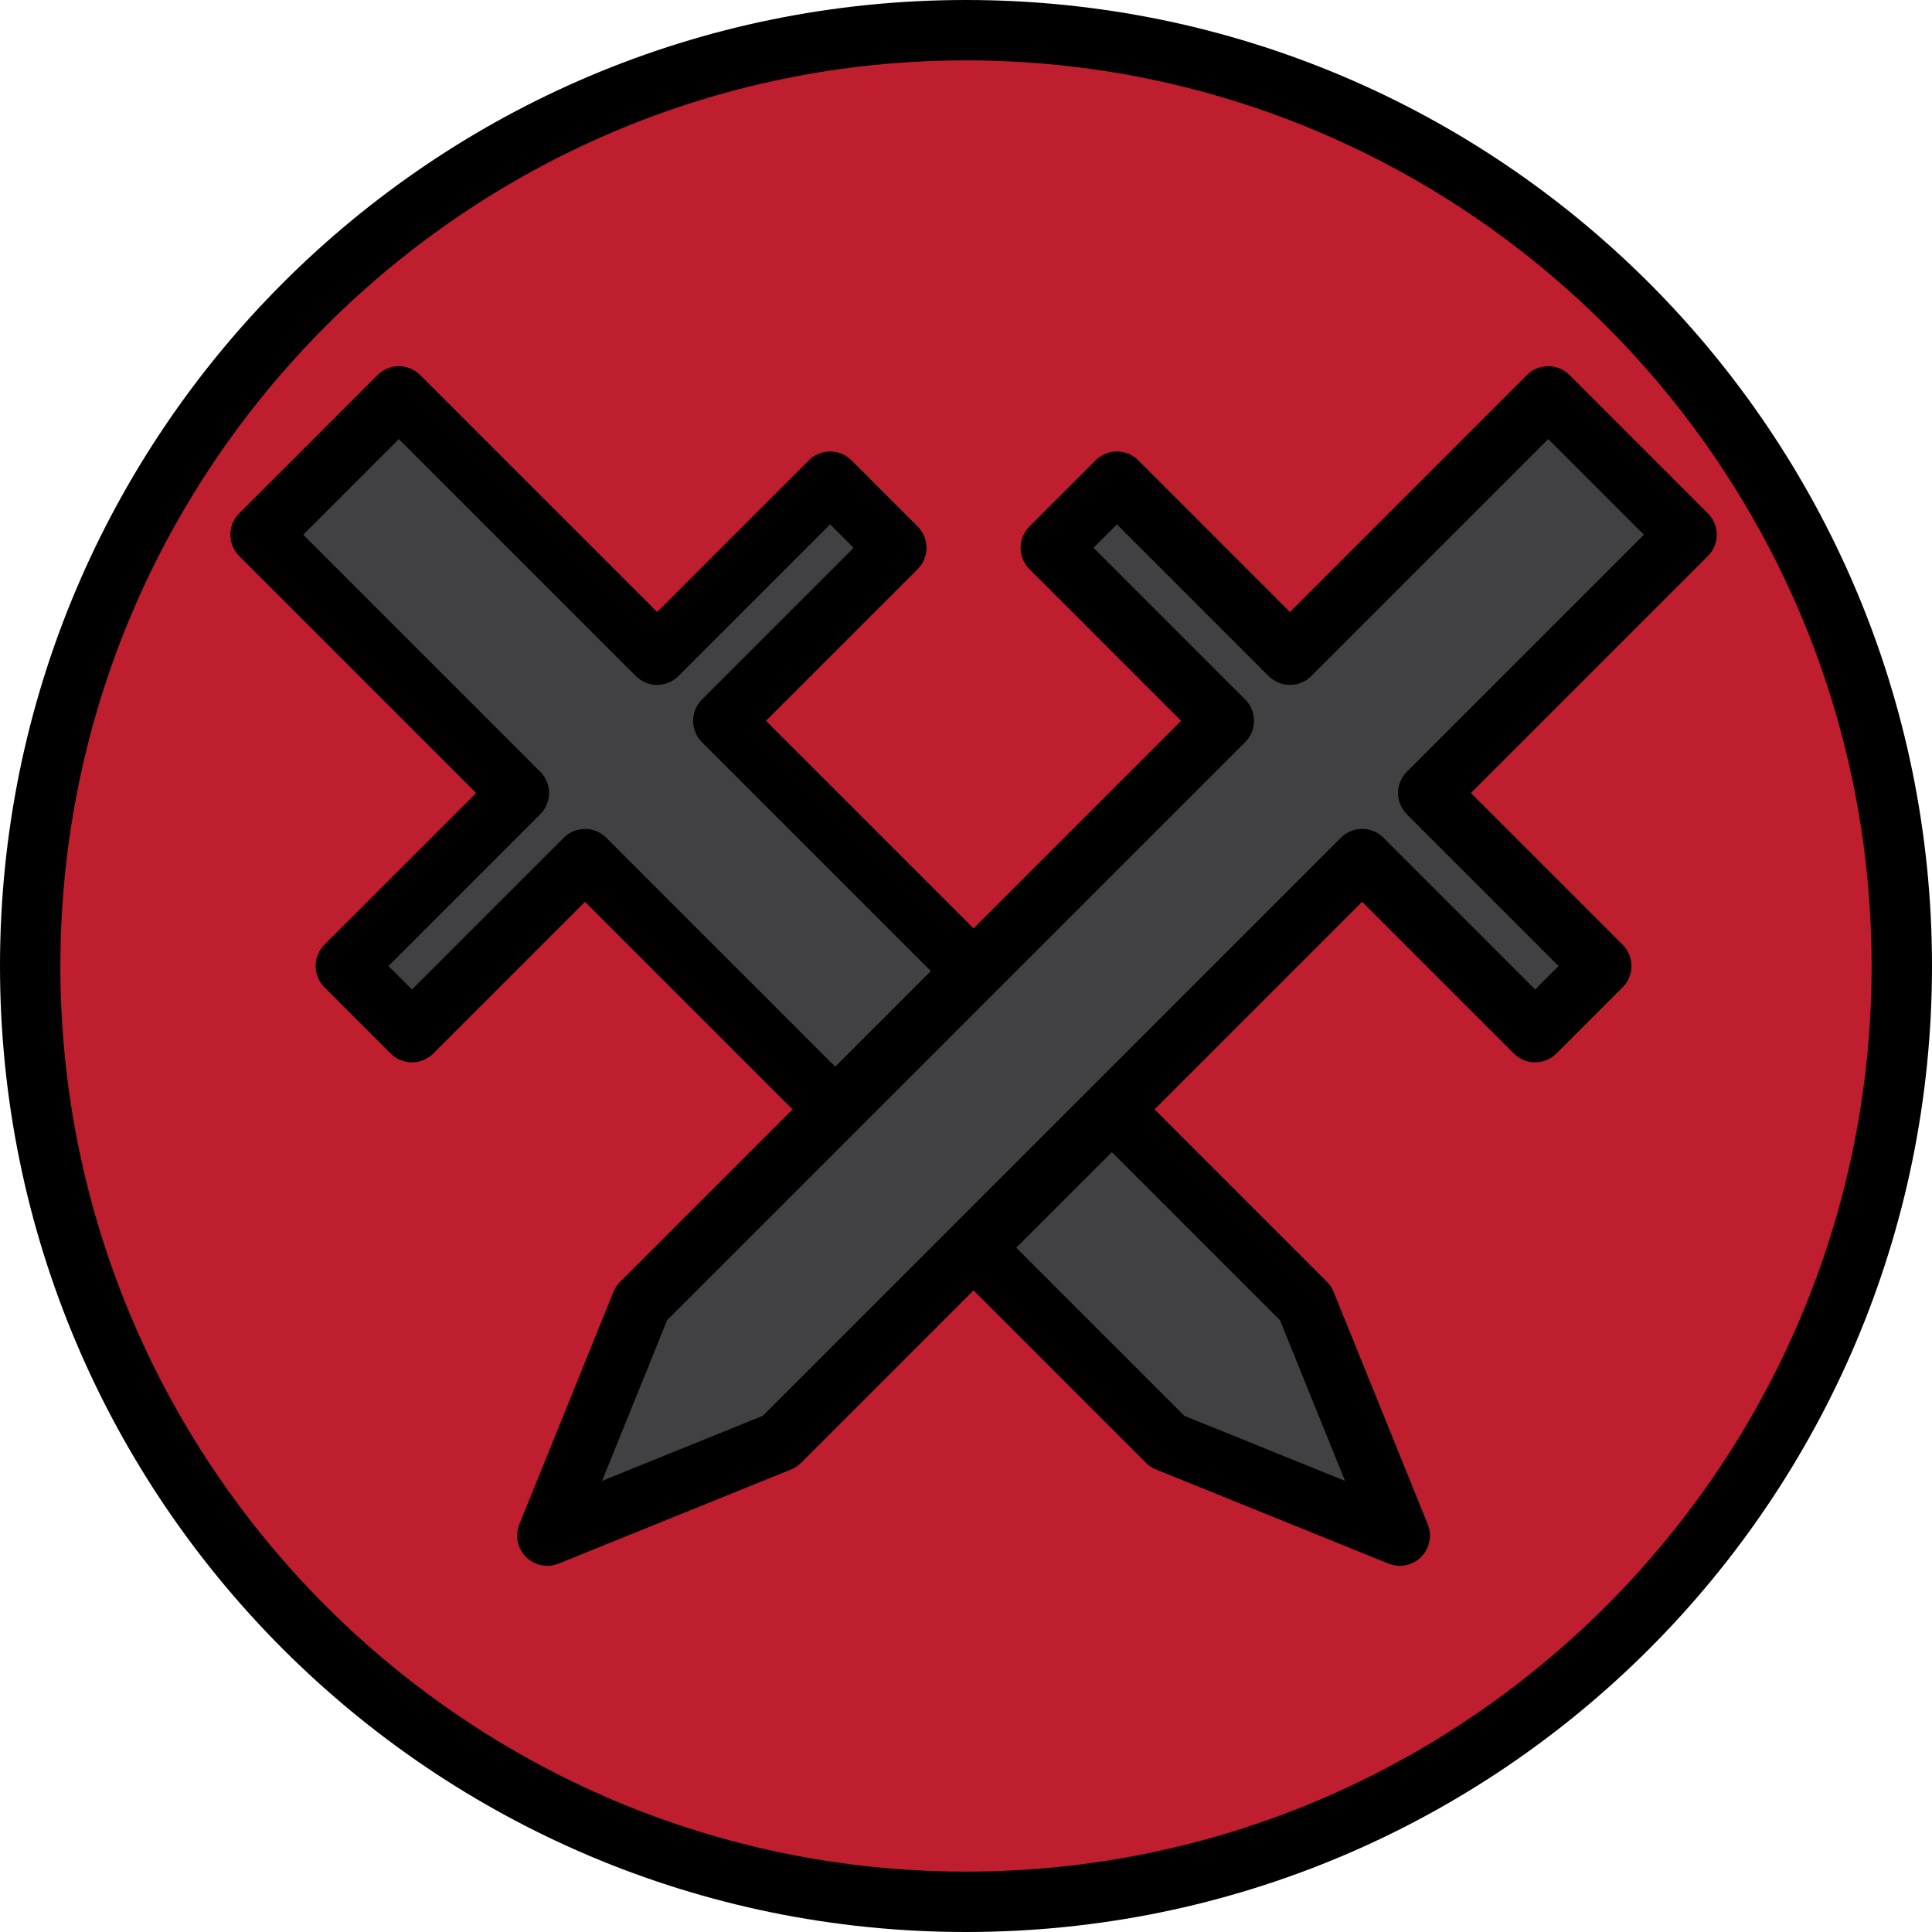
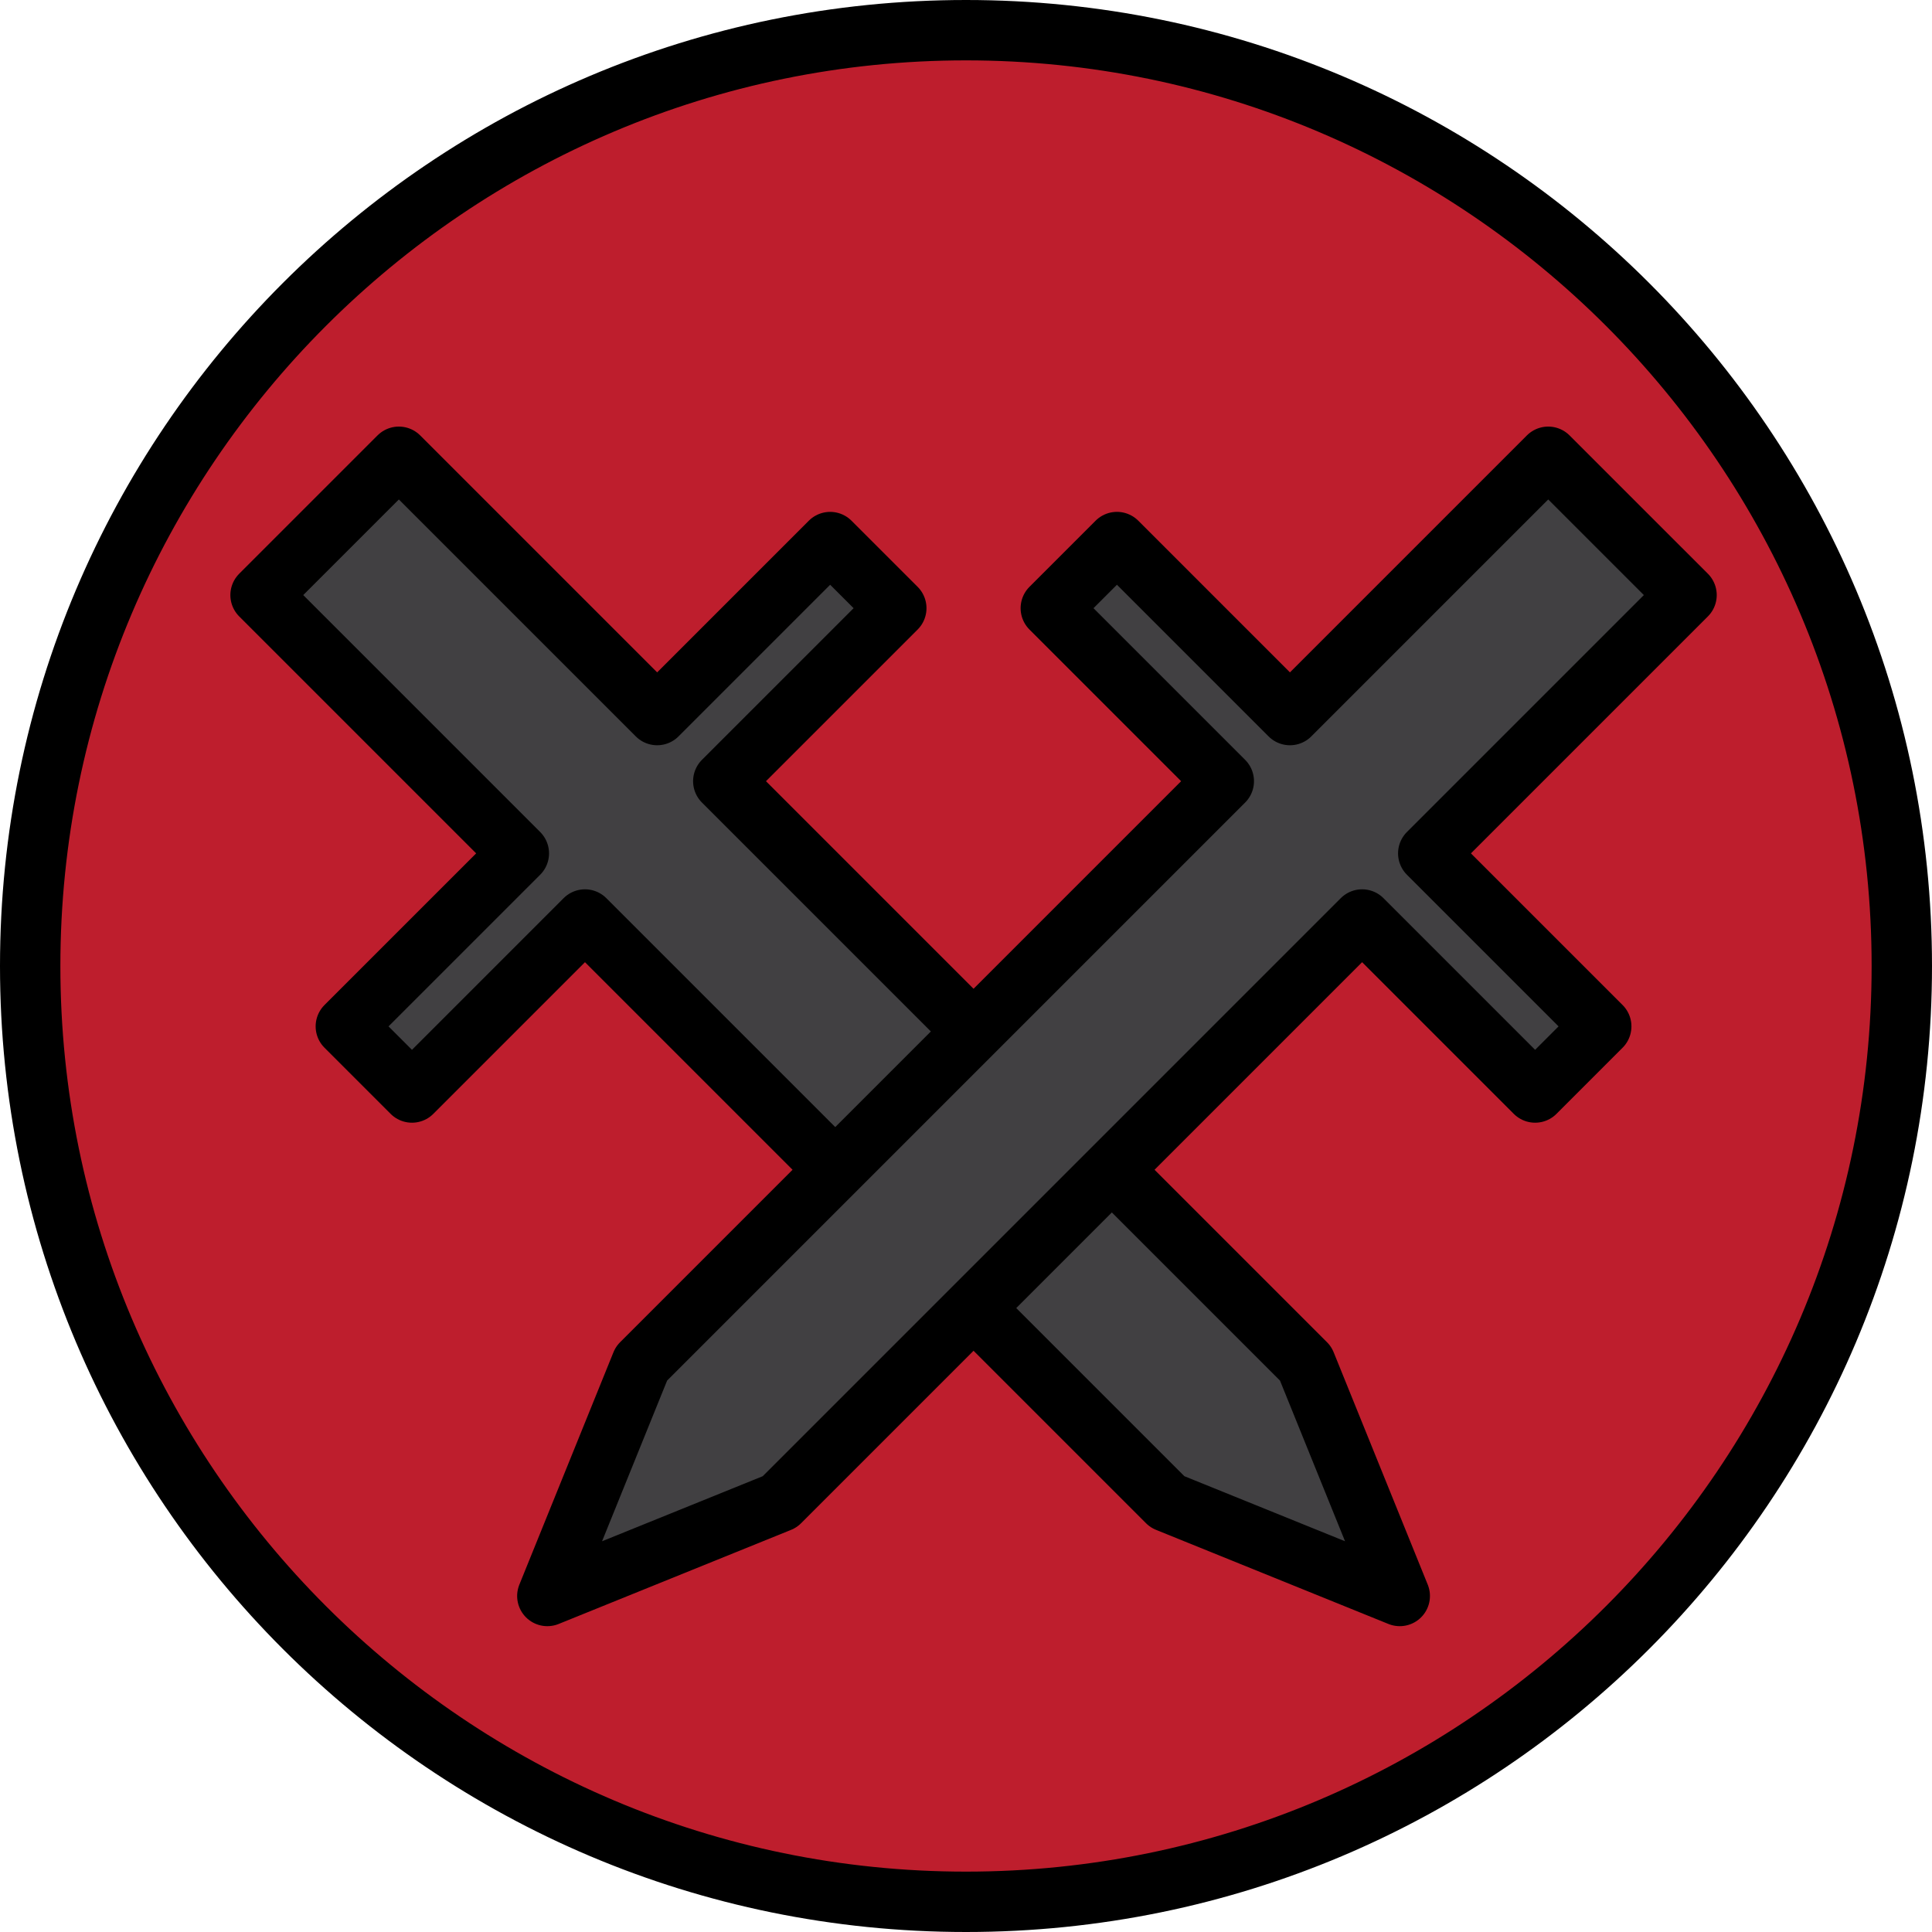
<svg xmlns="http://www.w3.org/2000/svg" version="1.1" id="Layer_1" x="0px" y="0px" width="128px" height="128px" viewBox="0 0 128 128" enable-background="new 0 0 128 128" xml:space="preserve">
  <g>
-     <path fill="#BE1E2D" d="M64,126C29.813,126,2,98.187,2,64C2,29.813,29.813,2,64,2c34.187,0,62,27.813,62,62   C126,98.187,98.187,126,64,126z" />
-     <path d="M64,4c33.084,0,60,26.916,60,60s-26.916,60-60,60S4,97.084,4,64S30.916,4,64,4 M64,0C28.653,0,0,28.653,0,64   s28.653,64,64,64s64-28.653,64-64S99.347,0,64,0L64,0z" />
+     <path fill="#BE1E2D" d="M64,126C29.813,126,2,98.188,2,64C2,29.813,29.813,2,64,2c34.188,0,62,27.813,62,62   C126,98.188,98.188,126,64,126z" />
+     <path d="M64,4c33.084,0,60,26.916,60,60s-26.916,60-60,60S4,97.084,4,64S30.916,4,64,4 M64,0C28.653,0,0,28.653,0,64   c0,35.348,28.653,64,64,64c35.348,0,64-28.652,64-64C128,28.653,99.348,0,64,0L64,0z" />
  </g>
  <g>
-     <polygon fill="#414042" stroke="#000000" stroke-width="4" stroke-linecap="round" stroke-linejoin="round" stroke-miterlimit="10" points="   38.756,56.919 77.34,95.503 92.738,101.738 86.504,86.34 47.919,47.756 59.382,36.294 55,31.913 43.538,43.375 26.425,26.262    21.844,30.843 17.262,35.425 34.375,52.538 22.912,64 27.294,68.382  " />
-     <polygon fill="#414042" stroke="#000000" stroke-width="4" stroke-linecap="round" stroke-linejoin="round" stroke-miterlimit="10" points="   81.08,47.756 42.497,86.34 36.262,101.738 51.66,95.504 90.244,56.919 101.706,68.382 106.087,64 94.625,52.538 111.738,35.425    107.156,30.844 102.574,26.262 85.462,43.375 74,31.912 69.618,36.294  " />
+     <polygon fill="#414042" stroke="#000000" stroke-width="4" stroke-linecap="round" stroke-linejoin="round" stroke-miterlimit="10" points="   38.756,60.919 77.34,99.503 92.738,105.738 86.504,90.34 47.919,51.756 59.382,40.294 55,35.913 43.538,47.375 26.425,30.262    21.844,34.843 17.262,39.425 34.375,56.538 22.912,68 27.294,72.382  " />
+     <polygon fill="#414042" stroke="#000000" stroke-width="4" stroke-linecap="round" stroke-linejoin="round" stroke-miterlimit="10" points="   81.08,51.756 42.497,90.34 36.262,105.738 51.66,99.504 90.244,60.919 101.706,72.382 106.087,68 94.625,56.538 111.738,39.425    107.156,34.844 102.574,30.262 85.462,47.375 74,35.912 69.618,40.294  " />
  </g>
</svg>
